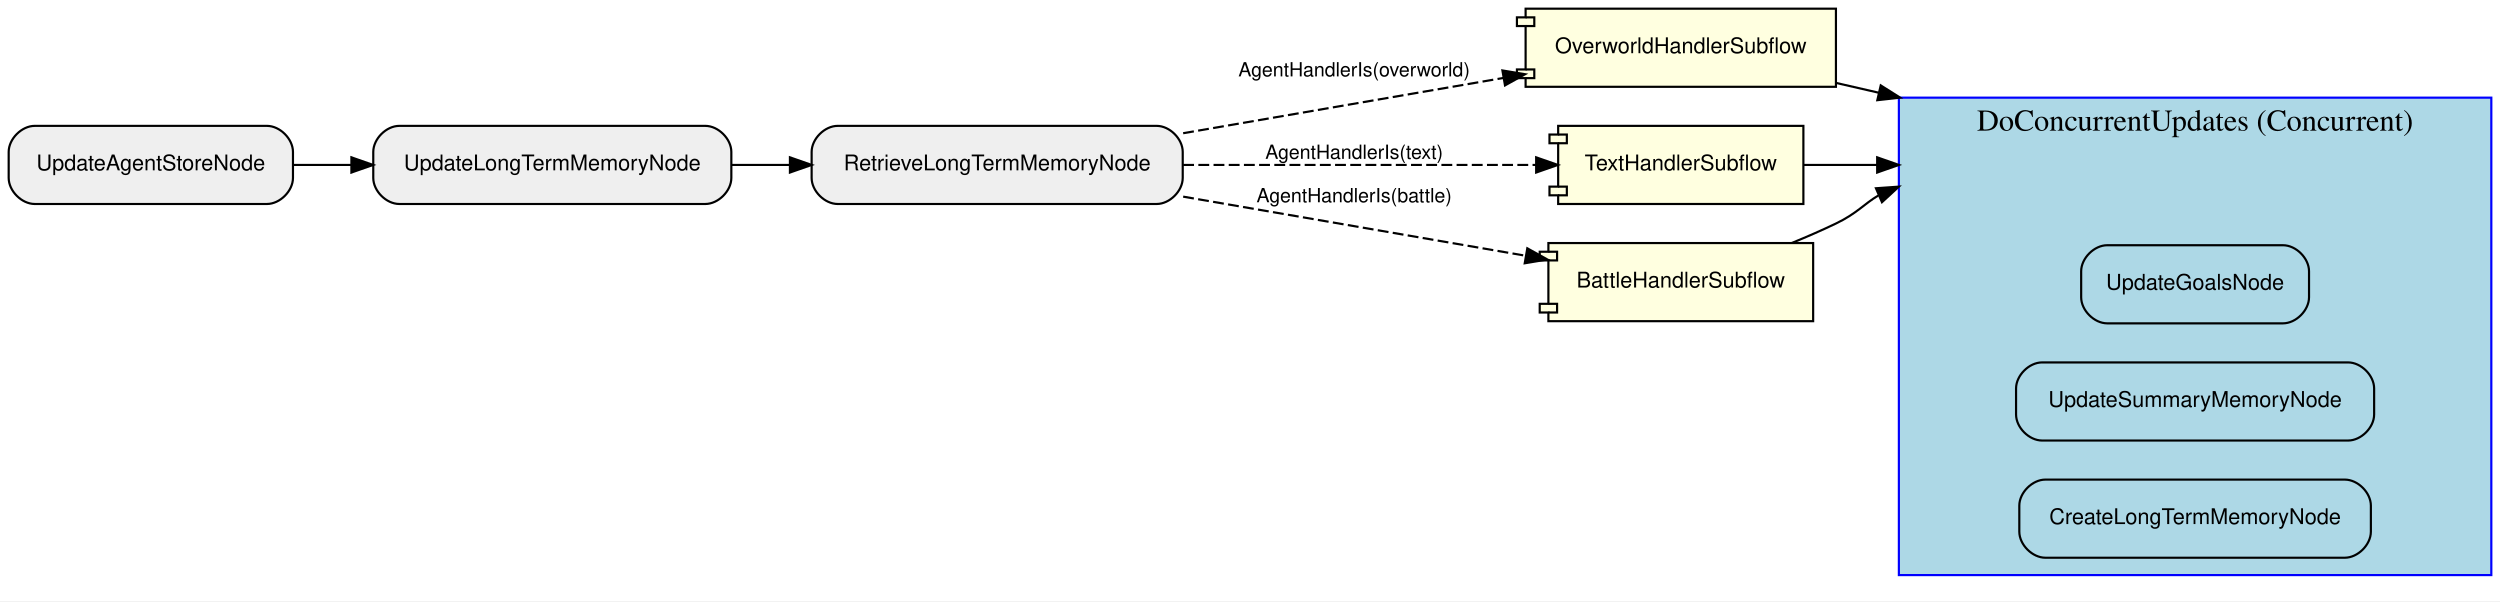
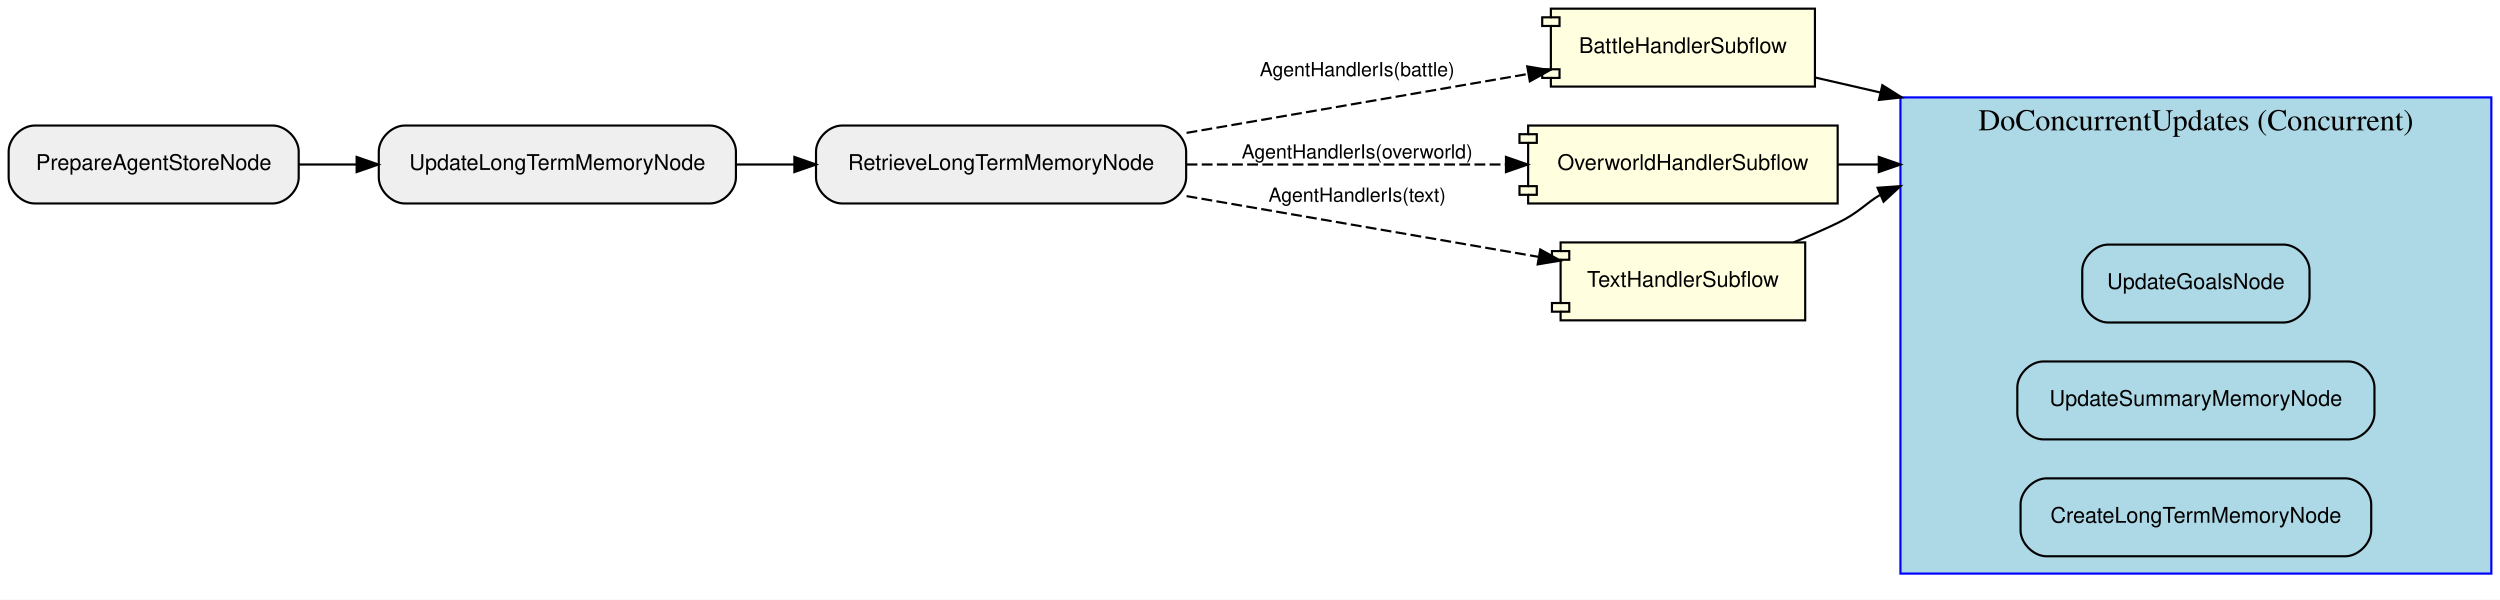
- <svg xmlns="http://www.w3.org/2000/svg" width="1152pt" height="277pt" viewBox="0.00 0.00 1152.00 277.00">
+ <svg xmlns="http://www.w3.org/2000/svg" width="1155pt" height="277pt" viewBox="0.00 0.00 1155.00 277.00">
  <g id="graph0" class="graph" transform="scale(1 1) rotate(0) translate(4 273)">
-     <polygon fill="white" stroke="transparent" points="-4,4 -4,-273 1148,-273 1148,4 -4,4" />
+     <polygon fill="white" stroke="transparent" points="-4,4 -4,-273 1151,-273 1151,4 -4,4" />
    <g id="clust1" class="cluster">
-       <polygon fill="lightblue" stroke="blue" points="871,-8 871,-228 1144,-228 1144,-8 871,-8" />
-       <text text-anchor="middle" x="1007.5" y="-212.8" font-family="Times,serif" font-size="14.00">DoConcurrentUpdates (Concurrent)</text>
+       <polygon fill="lightblue" stroke="blue" points="874,-8 874,-228 1147,-228 1147,-8 874,-8" />
+       <text text-anchor="middle" x="1010.5" y="-212.8" font-family="Times,serif" font-size="14.00">DoConcurrentUpdates (Concurrent)</text>
    </g>
    <g id="node3" class="node">
-       <path fill="lightblue" stroke="black" d="M1048,-160C1048,-160 967,-160 967,-160 961,-160 955,-154 955,-148 955,-148 955,-136 955,-136 955,-130 961,-124 967,-124 967,-124 1048,-124 1048,-124 1054,-124 1060,-130 1060,-136 1060,-136 1060,-148 1060,-148 1060,-154 1054,-160 1048,-160" />
-       <text text-anchor="middle" x="1007.5" y="-139.5" font-family="Helvetica,sans-Serif" font-size="10.00">UpdateGoalsNode</text>
+       <path fill="lightblue" stroke="black" d="M1051,-160C1051,-160 970,-160 970,-160 964,-160 958,-154 958,-148 958,-148 958,-136 958,-136 958,-130 964,-124 970,-124 970,-124 1051,-124 1051,-124 1057,-124 1063,-130 1063,-136 1063,-136 1063,-148 1063,-148 1063,-154 1057,-160 1051,-160" />
+       <text text-anchor="middle" x="1010.5" y="-139.5" font-family="Helvetica,sans-Serif" font-size="10.00">UpdateGoalsNode</text>
    </g>
    <g id="node4" class="node">
-       <path fill="lightblue" stroke="black" d="M1078,-106C1078,-106 937,-106 937,-106 931,-106 925,-100 925,-94 925,-94 925,-82 925,-82 925,-76 931,-70 937,-70 937,-70 1078,-70 1078,-70 1084,-70 1090,-76 1090,-82 1090,-82 1090,-94 1090,-94 1090,-100 1084,-106 1078,-106" />
-       <text text-anchor="middle" x="1007.5" y="-85.5" font-family="Helvetica,sans-Serif" font-size="10.00">UpdateSummaryMemoryNode</text>
+       <path fill="lightblue" stroke="black" d="M1081,-106C1081,-106 940,-106 940,-106 934,-106 928,-100 928,-94 928,-94 928,-82 928,-82 928,-76 934,-70 940,-70 940,-70 1081,-70 1081,-70 1087,-70 1093,-76 1093,-82 1093,-82 1093,-94 1093,-94 1093,-100 1087,-106 1081,-106" />
+       <text text-anchor="middle" x="1010.5" y="-85.5" font-family="Helvetica,sans-Serif" font-size="10.00">UpdateSummaryMemoryNode</text>
    </g>
    <g id="node5" class="node">
-       <path fill="lightblue" stroke="black" d="M1076.5,-52C1076.5,-52 938.5,-52 938.5,-52 932.5,-52 926.5,-46 926.5,-40 926.5,-40 926.5,-28 926.5,-28 926.5,-22 932.5,-16 938.5,-16 938.5,-16 1076.5,-16 1076.5,-16 1082.5,-16 1088.5,-22 1088.5,-28 1088.5,-28 1088.5,-40 1088.5,-40 1088.5,-46 1082.5,-52 1076.5,-52" />
-       <text text-anchor="middle" x="1007.5" y="-31.5" font-family="Helvetica,sans-Serif" font-size="10.00">CreateLongTermMemoryNode</text>
+       <path fill="lightblue" stroke="black" d="M1079.5,-52C1079.5,-52 941.5,-52 941.5,-52 935.5,-52 929.5,-46 929.5,-40 929.5,-40 929.5,-28 929.5,-28 929.5,-22 935.5,-16 941.5,-16 941.5,-16 1079.5,-16 1079.5,-16 1085.5,-16 1091.5,-22 1091.5,-28 1091.5,-28 1091.5,-40 1091.5,-40 1091.5,-46 1085.5,-52 1079.5,-52" />
+       <text text-anchor="middle" x="1010.5" y="-31.5" font-family="Helvetica,sans-Serif" font-size="10.00">CreateLongTermMemoryNode</text>
    </g>
    <g id="node6" class="node">
-       <path fill="#efefef" stroke="black" d="M321,-215C321,-215 180,-215 180,-215 174,-215 168,-209 168,-203 168,-203 168,-191 168,-191 168,-185 174,-179 180,-179 180,-179 321,-179 321,-179 327,-179 333,-185 333,-191 333,-191 333,-203 333,-203 333,-209 327,-215 321,-215" />
-       <text text-anchor="middle" x="250.5" y="-194.5" font-family="Helvetica,sans-Serif" font-size="10.00">UpdateLongTermMemoryNode</text>
+       <polygon fill="lightyellow" stroke="black" points="834.5,-269 712.5,-269 712.5,-265 708.5,-265 708.5,-261 712.5,-261 712.5,-241 708.5,-241 708.5,-237 712.5,-237 712.5,-233 834.5,-233 834.5,-269" />
+       <polyline fill="none" stroke="black" points="712.5,-265 716.5,-265 716.5,-261 712.5,-261 " />
+       <polyline fill="none" stroke="black" points="712.5,-241 716.5,-241 716.5,-237 712.5,-237 " />
+       <text text-anchor="middle" x="773.5" y="-248.5" font-family="Helvetica,sans-Serif" font-size="10.00">BattleHandlerSubflow</text>
+     </g>
+     <g id="edge7" class="edge">
+       <path fill="none" stroke="black" d="M834.71,-237.16C844.13,-235 854.2,-232.69 864.57,-230.3" />
+       <polygon fill="black" stroke="black" points="865.64,-233.65 874.6,-228 864.07,-226.83 865.64,-233.65" />
+     </g>
+     <g id="node7" class="node">
+       <path fill="#efefef" stroke="black" d="M324,-215C324,-215 183,-215 183,-215 177,-215 171,-209 171,-203 171,-203 171,-191 171,-191 171,-185 177,-179 183,-179 183,-179 324,-179 324,-179 330,-179 336,-185 336,-191 336,-191 336,-203 336,-203 336,-209 330,-215 324,-215" />
+       <text text-anchor="middle" x="253.5" y="-194.5" font-family="Helvetica,sans-Serif" font-size="10.00">UpdateLongTermMemoryNode</text>
+     </g>
+     <g id="node8" class="node">
+       <path fill="#efefef" stroke="black" d="M532,-215C532,-215 385,-215 385,-215 379,-215 373,-209 373,-203 373,-203 373,-191 373,-191 373,-185 379,-179 385,-179 385,-179 532,-179 532,-179 538,-179 544,-185 544,-191 544,-191 544,-203 544,-203 544,-209 538,-215 532,-215" />
+       <text text-anchor="middle" x="458.5" y="-194.5" font-family="Helvetica,sans-Serif" font-size="10.00">RetrieveLongTermMemoryNode</text>
+     </g>
+     <g id="edge2" class="edge">
+       <path fill="none" stroke="black" d="M336.19,-197C345,-197 354.01,-197 362.95,-197" />
+       <polygon fill="black" stroke="black" points="363,-200.5 373,-197 363,-193.5 363,-200.5" />
+     </g>
+     <g id="edge4" class="edge">
+       <path fill="none" stroke="black" stroke-dasharray="5,2" d="M544.2,-211.61C593.62,-220.14 655.24,-230.77 702,-238.84" />
+       <polygon fill="black" stroke="black" points="701.59,-242.32 712.04,-240.57 702.78,-235.42 701.59,-242.32" />
+       <text text-anchor="middle" x="623" y="-237.8" font-family="Helvetica,sans-Serif" font-size="9.00">AgentHandlerIs(battle)</text>
    </g>
    <g id="node9" class="node">
-       <path fill="#efefef" stroke="black" d="M529,-215C529,-215 382,-215 382,-215 376,-215 370,-209 370,-203 370,-203 370,-191 370,-191 370,-185 376,-179 382,-179 382,-179 529,-179 529,-179 535,-179 541,-185 541,-191 541,-191 541,-203 541,-203 541,-209 535,-215 529,-215" />
-       <text text-anchor="middle" x="455.5" y="-194.5" font-family="Helvetica,sans-Serif" font-size="10.00">RetrieveLongTermMemoryNode</text>
+       <polygon fill="lightyellow" stroke="black" points="845,-215 702,-215 702,-211 698,-211 698,-207 702,-207 702,-187 698,-187 698,-183 702,-183 702,-179 845,-179 845,-215" />
+       <polyline fill="none" stroke="black" points="702,-211 706,-211 706,-207 702,-207 " />
+       <polyline fill="none" stroke="black" points="702,-187 706,-187 706,-183 702,-183 " />
+       <text text-anchor="middle" x="773.5" y="-194.5" font-family="Helvetica,sans-Serif" font-size="10.00">OverworldHandlerSubflow</text>
    </g>
-     <g id="edge2" class="edge">
-       <path fill="none" stroke="black" d="M333.19,-197C342,-197 351.01,-197 359.95,-197" />
-       <polygon fill="black" stroke="black" points="360,-200.5 370,-197 360,-193.5 360,-200.5" />
+     <g id="edge3" class="edge">
+       <path fill="none" stroke="black" stroke-dasharray="5,2" d="M544.2,-197C590.07,-197 646.44,-197 691.69,-197" />
+       <polygon fill="black" stroke="black" points="691.76,-200.5 701.76,-197 691.76,-193.5 691.76,-200.5" />
+       <text text-anchor="middle" x="623" y="-199.8" font-family="Helvetica,sans-Serif" font-size="9.00">AgentHandlerIs(overworld)</text>
    </g>
-     <g id="node7" class="node">
-       <path fill="#efefef" stroke="black" d="M119,-215C119,-215 12,-215 12,-215 6,-215 0,-209 0,-203 0,-203 0,-191 0,-191 0,-185 6,-179 12,-179 12,-179 119,-179 119,-179 125,-179 131,-185 131,-191 131,-191 131,-203 131,-203 131,-209 125,-215 119,-215" />
-       <text text-anchor="middle" x="65.5" y="-194.5" font-family="Helvetica,sans-Serif" font-size="10.00">UpdateAgentStoreNode</text>
+     <g id="node10" class="node">
+       <polygon fill="lightyellow" stroke="black" points="830,-161 717,-161 717,-157 713,-157 713,-153 717,-153 717,-133 713,-133 713,-129 717,-129 717,-125 830,-125 830,-161" />
+       <polyline fill="none" stroke="black" points="717,-157 721,-157 721,-153 717,-153 " />
+       <polyline fill="none" stroke="black" points="717,-133 721,-133 721,-129 717,-129 " />
+       <text text-anchor="middle" x="773.5" y="-140.5" font-family="Helvetica,sans-Serif" font-size="10.00">TextHandlerSubflow</text>
+     </g>
+     <g id="edge5" class="edge">
+       <path fill="none" stroke="black" stroke-dasharray="5,2" d="M544.2,-182.39C595.31,-173.57 659.46,-162.5 706.73,-154.35" />
+       <polygon fill="black" stroke="black" points="707.6,-157.75 716.86,-152.6 706.41,-150.85 707.6,-157.75" />
+       <text text-anchor="middle" x="623" y="-179.8" font-family="Helvetica,sans-Serif" font-size="9.00">AgentHandlerIs(text)</text>
+     </g>
+     <g id="edge8" class="edge">
+       <path fill="none" stroke="black" d="M845.01,-197C851.11,-197 857.41,-197 863.83,-197" />
+       <polygon fill="black" stroke="black" points="864,-200.5 874,-197 864,-193.5 864,-200.5" />
+     </g>
+     <g id="edge6" class="edge">
+       <path fill="none" stroke="black" d="M824.62,-161.02C831.54,-163.85 838.5,-166.88 845,-170 854.68,-174.65 858.06,-179.1 864.49,-182.89" />
+       <polygon fill="black" stroke="black" points="863.43,-186.25 874,-187 866.21,-179.82 863.43,-186.25" />
+     </g>
+     <g id="node11" class="node">
+       <path fill="#efefef" stroke="black" d="M122,-215C122,-215 12,-215 12,-215 6,-215 0,-209 0,-203 0,-203 0,-191 0,-191 0,-185 6,-179 12,-179 12,-179 122,-179 122,-179 128,-179 134,-185 134,-191 134,-191 134,-203 134,-203 134,-209 128,-215 122,-215" />
+       <text text-anchor="middle" x="67" y="-194.5" font-family="Helvetica,sans-Serif" font-size="10.00">PrepareAgentStoreNode</text>
    </g>
    <g id="edge1" class="edge">
-       <path fill="none" stroke="black" d="M131.02,-197C139.69,-197 148.72,-197 157.75,-197" />
-       <polygon fill="black" stroke="black" points="157.93,-200.5 167.93,-197 157.93,-193.5 157.93,-200.5" />
-     </g>
-     <g id="node8" class="node">
-       <polygon fill="lightyellow" stroke="black" points="842,-269 699,-269 699,-265 695,-265 695,-261 699,-261 699,-241 695,-241 695,-237 699,-237 699,-233 842,-233 842,-269" />
-       <polyline fill="none" stroke="black" points="699,-265 703,-265 703,-261 699,-261 " />
-       <polyline fill="none" stroke="black" points="699,-241 703,-241 703,-237 699,-237 " />
-       <text text-anchor="middle" x="770.5" y="-248.5" font-family="Helvetica,sans-Serif" font-size="10.00">OverworldHandlerSubflow</text>
-     </g>
-     <g id="edge8" class="edge">
-       <path fill="none" stroke="black" d="M842.01,-234.8C848.38,-233.33 854.97,-231.82 861.68,-230.28" />
-       <polygon fill="black" stroke="black" points="862.64,-233.65 871.6,-228 861.07,-226.83 862.64,-233.65" />
-     </g>
-     <g id="edge3" class="edge">
-       <path fill="none" stroke="black" stroke-dasharray="5,2" d="M541.2,-211.61C587.07,-219.53 643.44,-229.25 688.69,-237.06" />
-       <polygon fill="black" stroke="black" points="688.31,-240.54 698.76,-238.8 689.5,-233.65 688.31,-240.54" />
-       <text text-anchor="middle" x="620" y="-237.8" font-family="Helvetica,sans-Serif" font-size="9.00">AgentHandlerIs(overworld)</text>
-     </g>
-     <g id="node10" class="node">
-       <polygon fill="lightyellow" stroke="black" points="827,-215 714,-215 714,-211 710,-211 710,-207 714,-207 714,-187 710,-187 710,-183 714,-183 714,-179 827,-179 827,-215" />
-       <polyline fill="none" stroke="black" points="714,-211 718,-211 718,-207 714,-207 " />
-       <polyline fill="none" stroke="black" points="714,-187 718,-187 718,-183 714,-183 " />
-       <text text-anchor="middle" x="770.5" y="-194.5" font-family="Helvetica,sans-Serif" font-size="10.00">TextHandlerSubflow</text>
-     </g>
-     <g id="edge5" class="edge">
-       <path fill="none" stroke="black" stroke-dasharray="5,2" d="M541.2,-197C592.31,-197 656.46,-197 703.73,-197" />
-       <polygon fill="black" stroke="black" points="703.86,-200.5 713.86,-197 703.86,-193.5 703.86,-200.5" />
-       <text text-anchor="middle" x="620" y="-199.8" font-family="Helvetica,sans-Serif" font-size="9.00">AgentHandlerIs(text)</text>
-     </g>
-     <g id="node11" class="node">
-       <polygon fill="lightyellow" stroke="black" points="831.5,-161 709.5,-161 709.5,-157 705.5,-157 705.5,-153 709.5,-153 709.5,-133 705.5,-133 705.5,-129 709.5,-129 709.5,-125 831.5,-125 831.5,-161" />
-       <polyline fill="none" stroke="black" points="709.5,-157 713.5,-157 713.5,-153 709.5,-153 " />
-       <polyline fill="none" stroke="black" points="709.5,-133 713.5,-133 713.5,-129 709.5,-129 " />
-       <text text-anchor="middle" x="770.5" y="-140.5" font-family="Helvetica,sans-Serif" font-size="10.00">BattleHandlerSubflow</text>
-     </g>
-     <g id="edge4" class="edge">
-       <path fill="none" stroke="black" stroke-dasharray="5,2" d="M541.2,-182.39C590.62,-173.86 652.24,-163.23 699,-155.16" />
-       <polygon fill="black" stroke="black" points="699.78,-158.58 709.04,-153.43 698.59,-151.68 699.78,-158.58" />
-       <text text-anchor="middle" x="620" y="-179.8" font-family="Helvetica,sans-Serif" font-size="9.00">AgentHandlerIs(battle)</text>
-     </g>
-     <g id="edge6" class="edge">
-       <path fill="none" stroke="black" d="M827.19,-197C837.7,-197 849.14,-197 860.98,-197" />
-       <polygon fill="black" stroke="black" points="861,-200.5 871,-197 861,-193.5 861,-200.5" />
-     </g>
-     <g id="edge7" class="edge">
-       <path fill="none" stroke="black" d="M821.62,-161.02C828.54,-163.85 835.5,-166.88 842,-170 851.68,-174.65 855.06,-179.1 861.49,-182.89" />
-       <polygon fill="black" stroke="black" points="860.43,-186.25 871,-187 863.21,-179.82 860.43,-186.25" />
+       <path fill="none" stroke="black" d="M134.09,-197C142.73,-197 151.7,-197 160.67,-197" />
+       <polygon fill="black" stroke="black" points="160.77,-200.5 170.77,-197 160.77,-193.5 160.77,-200.5" />
    </g>
  </g>
</svg>
